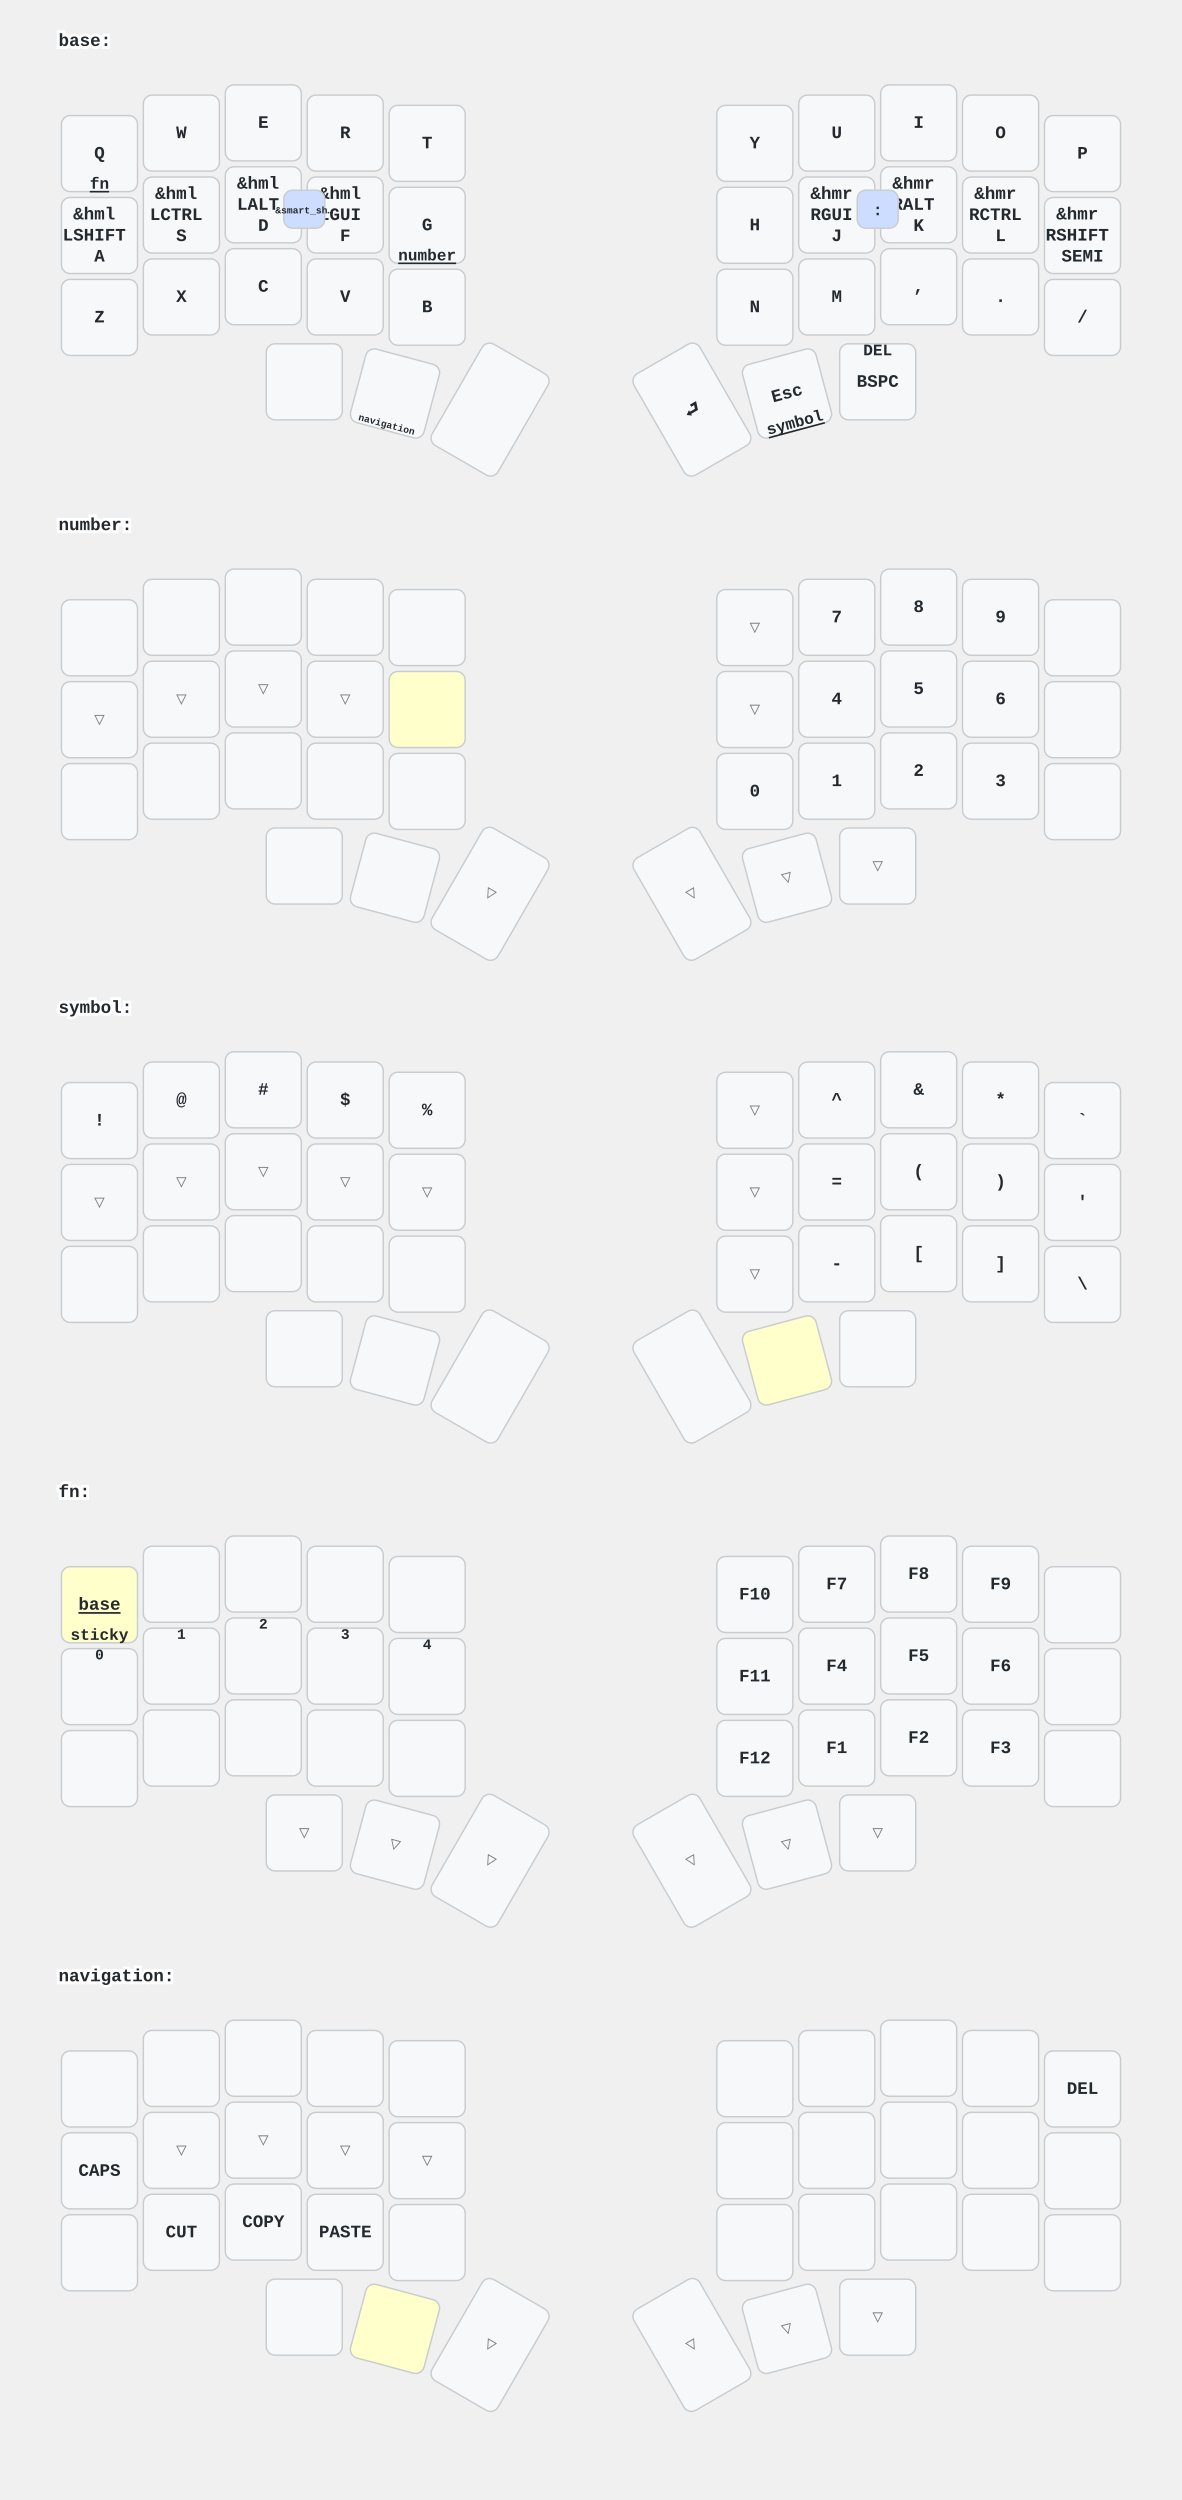
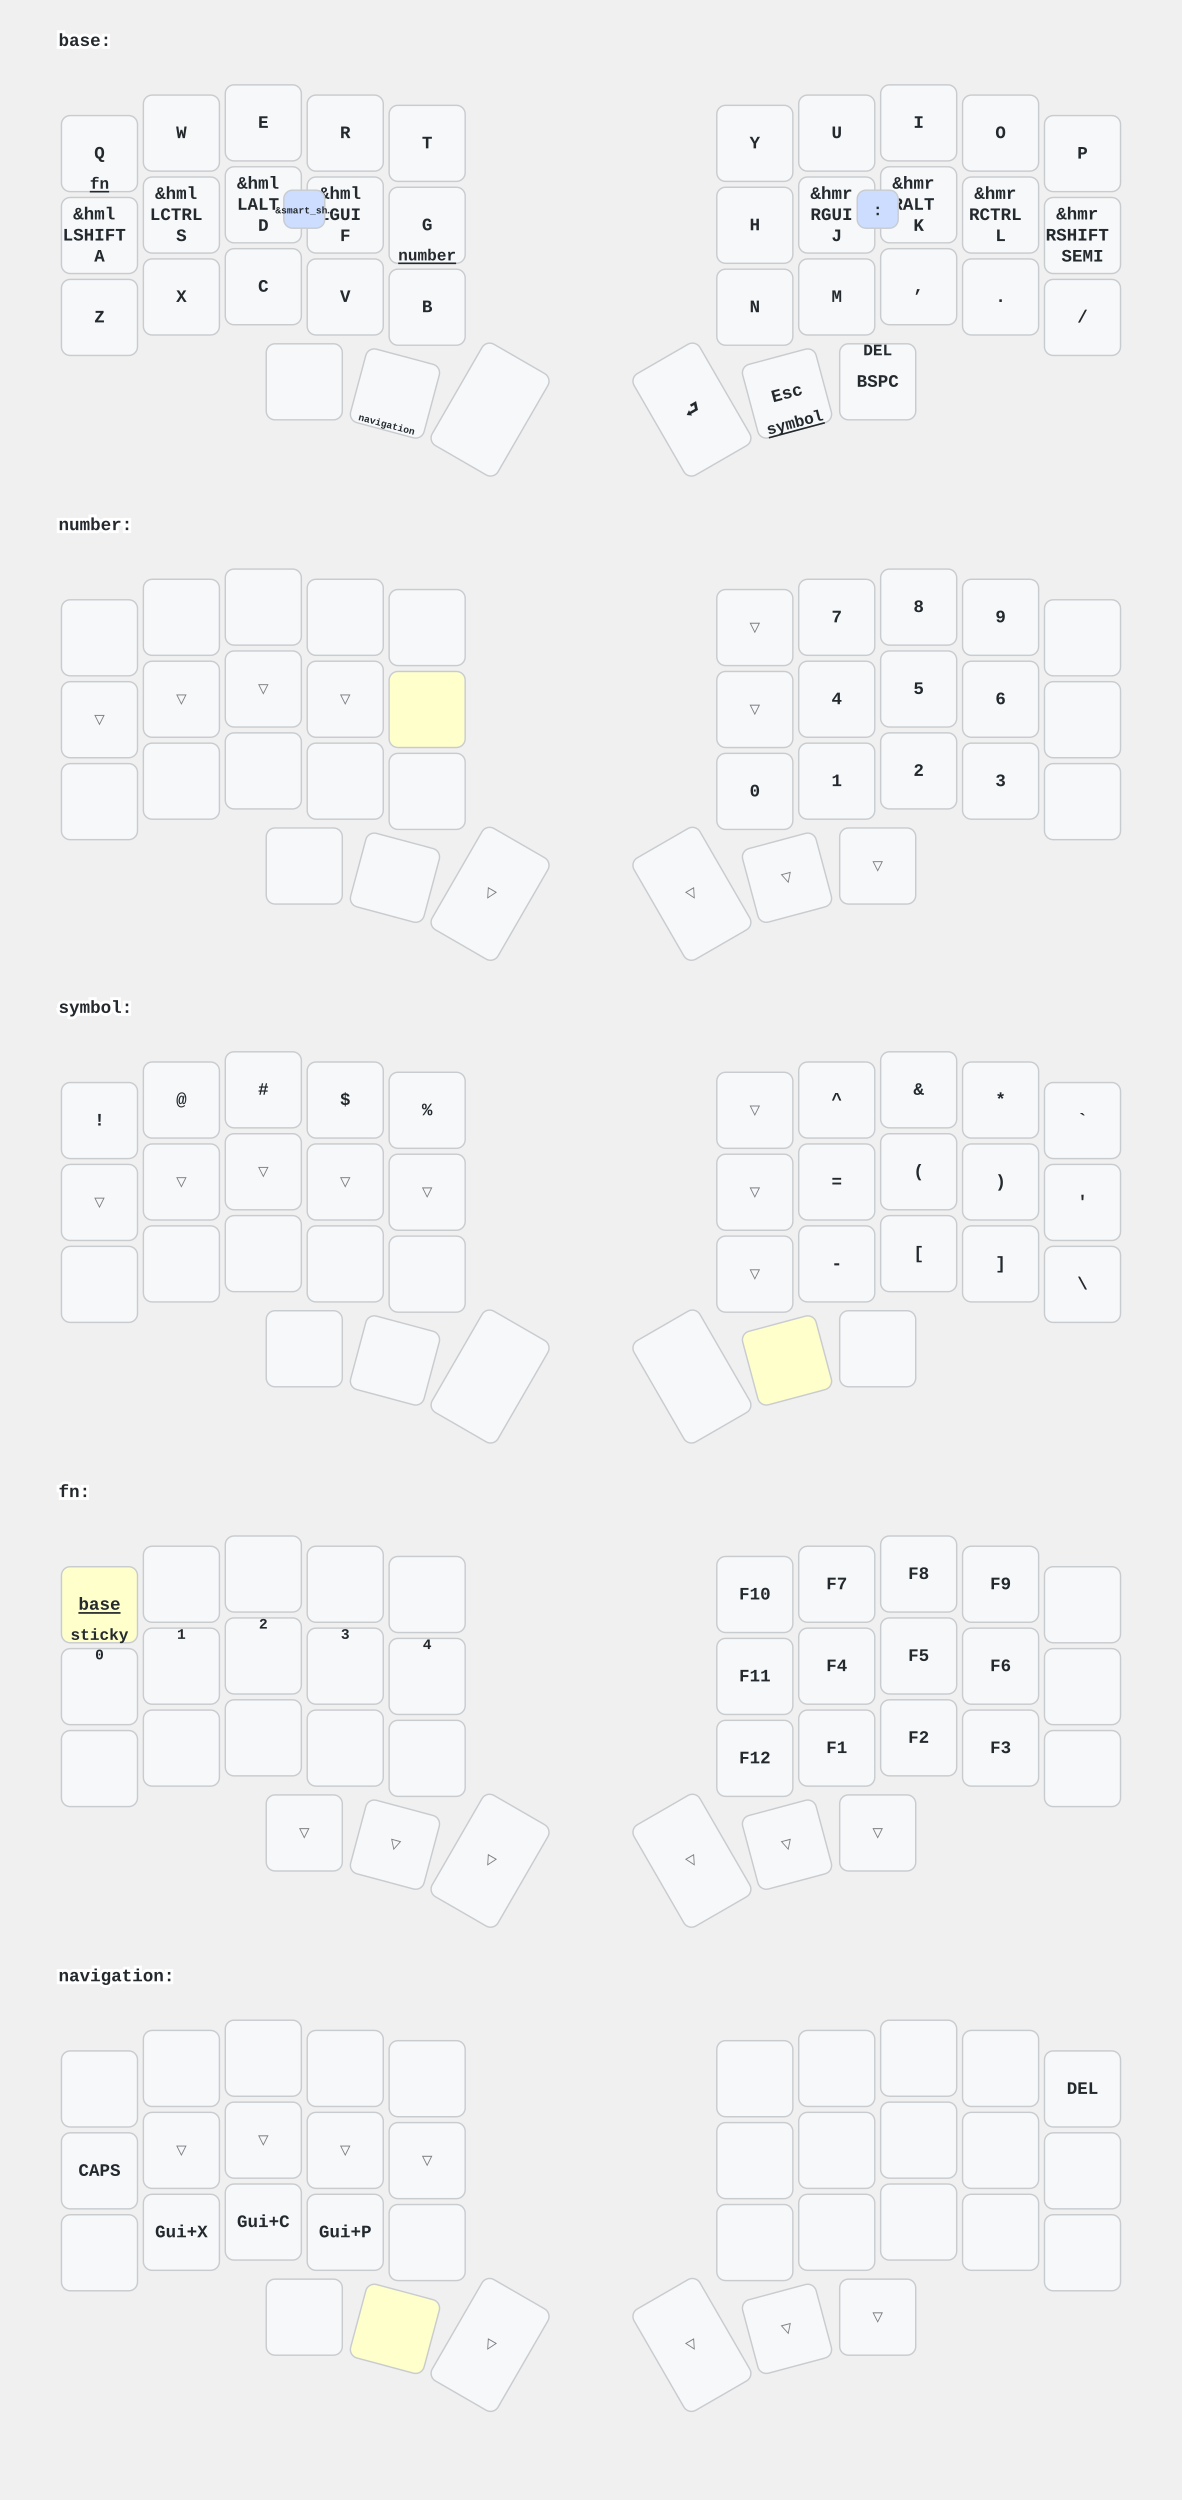
<svg xmlns="http://www.w3.org/2000/svg" xmlns:xlink="http://www.w3.org/1999/xlink" width="808" height="1709" viewBox="0 0 808 1709" class="keymap">
  <defs>/* start glyphs */
<svg id="mdi:apple-keyboard-shift">
      <svg id="mdi-apple-keyboard-shift" viewBox="0 0 24 24">
        <path d="M15,18V12H17.17L12,6.83L6.83,12H9V18H15M12,4L22,14H17V20H7V14H2L12,4Z" />
      </svg>
    </svg>
    <svg id="mdi:arrow-down">
      <svg id="mdi-arrow-down" viewBox="0 0 24 24">
        <path d="M11,4H13V16L18.5,10.5L19.92,11.92L12,19.84L4.08,11.92L5.5,10.5L11,16V4Z" />
      </svg>
    </svg>
    <svg id="mdi:arrow-left">
      <svg id="mdi-arrow-left" viewBox="0 0 24 24">
        <path d="M20,11V13H8L13.5,18.5L12.08,19.92L4.16,12L12.08,4.08L13.5,5.5L8,11H20Z" />
      </svg>
    </svg>
    <svg id="mdi:arrow-right">
      <svg id="mdi-arrow-right" viewBox="0 0 24 24">
        <path d="M4,11V13H16L10.5,18.5L11.92,19.92L19.84,12L11.92,4.08L10.5,5.5L16,11H4Z" />
      </svg>
    </svg>
    <svg id="mdi:arrow-up">
      <svg id="mdi-arrow-up" viewBox="0 0 24 24">
        <path d="M13,20H11V8L5.5,13.5L4.08,12.08L12,4.16L19.92,12.08L18.5,13.5L13,8V20Z" />
      </svg>
    </svg>
    <svg id="mdi:bluetooth">
      <svg id="mdi-bluetooth" viewBox="0 0 24 24">
        <path d="M14.88,16.29L13,18.17V14.41M13,5.83L14.88,7.71L13,9.58M17.71,7.71L12,2H11V9.58L6.41,5L5,6.41L10.59,12L5,17.58L6.41,19L11,14.41V22H12L17.71,16.29L13.41,12L17.71,7.71Z" />
      </svg>
    </svg>
    <svg id="mdi:bluetooth-connect">
      <svg id="mdi-bluetooth-connect" viewBox="0 0 24 24">
        <path d="M19,10L17,12L19,14L21,12M14.88,16.29L13,18.17V14.41M13,5.83L14.88,7.71L13,9.58M17.71,7.71L12,2H11V9.58L6.41,5L5,6.41L10.59,12L5,17.58L6.41,19L11,14.41V22H12L17.71,16.29L13.41,12M7,12L5,10L3,12L5,14L7,12Z" />
      </svg>
    </svg>
    <svg id="mdi:bluetooth-settings">
      <svg id="mdi-bluetooth-settings" viewBox="0 0 24 24">
        <path d="M14.88,14.29L13,16.17V12.41L14.88,14.29M13,3.83L14.88,5.71L13,7.59M17.71,5.71L12,0H11V7.59L6.41,3L5,4.41L10.59,10L5,15.59L6.41,17L11,12.41V20H12L17.71,14.29L13.41,10L17.71,5.71M15,24H17V22H15M7,24H9V22H7M11,24H13V22H11V24Z" />
      </svg>
    </svg>
    <svg id="mdi:close-thick">
      <svg id="mdi-close-thick" viewBox="0 0 24 24">
        <path d="M20 6.91L17.09 4L12 9.09L6.91 4L4 6.91L9.09 12L4 17.09L6.91 20L12 14.91L17.09 20L20 17.09L14.91 12L20 6.91Z" />
      </svg>
    </svg>
    <svg id="mdi:flash">
      <svg id="mdi-flash" viewBox="0 0 24 24">
        <path d="M7,2V13H10V22L17,10H13L17,2H7Z" />
      </svg>
    </svg>
    <svg id="mdi:keyboard">
      <svg id="mdi-keyboard" viewBox="0 0 24 24">
        <path d="M19,10H17V8H19M19,13H17V11H19M16,10H14V8H16M16,13H14V11H16M16,17H8V15H16M7,10H5V8H7M7,13H5V11H7M8,11H10V13H8M8,8H10V10H8M11,11H13V13H11M11,8H13V10H11M20,5H4C2.89,5 2,5.89 2,7V17A2,2 0 0,0 4,19H20A2,2 0 0,0 22,17V7C22,5.89 21.1,5 20,5Z" />
      </svg>
    </svg>
    <svg id="mdi:keyboard-space">
      <svg id="mdi-keyboard-space" viewBox="0 0 24 24">
        <path d="M3 15H5V19H19V15H21V19C21 20.1 20.1 21 19 21H5C3.9 21 3 20.1 3 19V15Z" />
      </svg>
    </svg>
    <svg id="mdi:keyboard-tab">
      <svg id="mdi-keyboard-tab" viewBox="0 0 24 24">
        <path d="M20,18H22V6H20M11.59,7.41L15.17,11H1V13H15.17L11.59,16.58L13,18L19,12L13,6L11.59,7.41Z" />
      </svg>
    </svg>
    <svg id="mdi:micro-sd">
      <svg id="mdi-micro-sd" viewBox="0 0 24 24">
        <path d="M8,2A2,2 0 0,0 6,4V11L4,13V20A2,2 0 0,0 6,22H18A2,2 0 0,0 20,20V4A2,2 0 0,0 18,2H8M9,4H11V8H9V4M12,4H14V8H12V4M15,4H17V8H15V4Z" />
      </svg>
    </svg>
    <svg id="mdi:new-box">
      <svg id="mdi-new-box" viewBox="0 0 24 24">
        <path d="M20,4C21.11,4 22,4.89 22,6V18C22,19.11 21.11,20 20,20H4C2.89,20 2,19.11 2,18V6C2,4.89 2.89,4 4,4H20M8.5,15V9H7.25V12.5L4.75,9H3.5V15H4.75V11.5L7.3,15H8.5M13.5,10.26V9H9.5V15H13.5V13.75H11V12.64H13.5V11.38H11V10.26H13.5M20.5,14V9H19.25V13.5H18.13V10H16.88V13.5H15.75V9H14.5V14A1,1 0 0,0 15.5,15H19.5A1,1 0 0,0 20.5,14Z" />
      </svg>
    </svg>
    <svg id="mdi:usb">
      <svg id="mdi-usb" viewBox="0 0 24 24">
        <path d="M15,7V11H16V13H13V5H15L12,1L9,5H11V13H8V10.93C8.7,10.56 9.2,9.85 9.2,9C9.2,7.78 8.21,6.8 7,6.8C5.78,6.8 4.8,7.78 4.8,9C4.8,9.85 5.3,10.56 6,10.93V13A2,2 0 0,0 8,15H11V18.05C10.29,18.41 9.8,19.15 9.8,20A2.2,2.2 0 0,0 12,22.2A2.2,2.2 0 0,0 14.2,20C14.2,19.15 13.71,18.41 13,18.05V15H16A2,2 0 0,0 18,13V11H19V7H15Z" />
      </svg>
    </svg>
  </defs>/* end glyphs */
<style>/* inherit to force styles through use tags */
svg path {
    fill: inherit;
}

/* font and background color specifications */
svg.keymap {
    font-family: SFMono-Regular,Consolas,Liberation Mono,Menlo,monospace;
    font-size: 14px;
    font-kerning: normal;
    text-rendering: optimizeLegibility;
    fill: #24292e;
}

/* default key styling */
rect.key {
    fill: #f6f8fa;
}

rect.key, rect.combo {
    stroke: #c9cccf;
    stroke-width: 1;
}

/* default key side styling, only used is draw_key_sides is set */
rect.side {
    filter: brightness(90%);
}

/* color accent for combo boxes */
rect.combo, rect.combo-separate {
    fill: #cdf;
}

/* color accent for held keys */
rect.held, rect.combo.held {
    fill: #fdd;
}

/* color accent for ghost (optional) keys */
rect.ghost, rect.combo.ghost {
    stroke-dasharray: 4, 4;
    stroke-width: 2;
}

text {
    text-anchor: middle;
    dominant-baseline: middle;
}

/* styling for layer labels */
text.label {
    font-weight: bold;
    text-anchor: start;
    stroke: white;
    stroke-width: 4;
    paint-order: stroke;
}

/* styling for optional footer */
text.footer {
    text-anchor: end;
    dominant-baseline: auto;
    stroke: white;
    stroke-width: 4;
    paint-order: stroke;
}

/* styling for combo tap, and key non-tap label text */
text.combo, text.hold, text.shifted, text.left, text.right {
    font-size: 11px;
}

text.hold {
    text-anchor: middle;
    dominant-baseline: auto;
}

text.shifted {
    text-anchor: middle;
    dominant-baseline: hanging;
}

text.left {
    text-anchor: start;
}

text.right {
    text-anchor: end;
}

text.layer-activator {
    text-decoration: underline;
}

/* styling for hold/shifted label text in combo box */
text.combo.hold, text.combo.shifted, text.combo.left, text.combo.right {
    font-size: 8px;
}

/* lighter symbol for transparent keys */
text.trans {
    fill: #7b7e81;
}

/* styling for combo dendrons */
path.combo {
    stroke-width: 1;
    stroke: gray;
    fill: none;
}

/* Start Tabler Icons Cleanup */
/* cannot use height/width with glyphs */
.icon-tabler &gt; path {
    fill: inherit;
    stroke: inherit;
    stroke-width: 2;
}
/* hide tabler's default box */
.icon-tabler &gt; path[stroke="none"][fill="none"] {
    visibility: hidden;
}
/* End Tabler Icons Cleanup */

/* For default sytles, see https://github.com/caksoylar/keymap-drawer/blob/main/keymap_drawer/config.py#L85 */

svg.keymap {
  font-family: Ubuntu Mono, Inconsolata, Consolas, Liberation Mono, Menlo, monospace;
  font-size: 12px;
  font-weight: bold;
  text-rendering: optimizeLegibility;
}

/* Color accent for held keys */
rect.held, rect.combo.held {
    fill: #ffc;
}

/* Technique borrowed and extended from https://github.com/englmaxi/zmk-config/blob/master/keymap-drawer/config.yaml */
.sym_sub_text.tap {
  translate: -5px 2px;
  font-size: 20px;
}
.sym_sub_text.shifted {
  translate: 10px 13px;
  font-size: 10px;
  opacity: 1.0;
}
.combo.sym_sub_text.tap {
  translate: -1px 1px;
}
.combo.sym_sub_text.shifted {
  translate: 7px 5px;
  font-size: 10px;
  opacity: 1.0;
}

/* Toggle */
.toggle.shifted {
  translate: -10px 12px;
}

.toggle.hold {
  translate: 13px -23px;
}

/* Variant for tap-dances */
.tap_dance.tap {
  translate: -7px 0px;
  font-size: 12px;
}
.tap_dance.shifted {
  translate: 7px 17px;
  font-size: 12px;
  opacity: 1.0;
}

/* Variant for symbol next to symbol */
.sym_by_sym.tap {
  translate: -6px 0px;
}
.sym_by_sym.shifted {
  translate: 10px 12px;
  opacity: 1.0;
}

.combo.sym_by_sym.tap {
  translate: -35px 0px;
}
.combo.sym_by_sym.shifted {
  translate: 35px 20px;
  opacity: 1.0;
}

.combo.sym_by_sym.hold {
  visibility: hidden;
}

/* hide hold box for combo sym_by_sym */
.combo.sym_by_sym.hold &gt; path[stroke="none"][fill="none"] {
  visibility: hidden;
}
</style>
  <g transform="translate(40, 0)" class="layer-base">
    <text x="0" y="28" class="label" id="base">base:</text>
    <g transform="translate(0, 56)">
      <g transform="translate(28, 49)" class="key keypos-0">
        <rect rx="6" ry="6" x="-26" y="-26" width="52" height="52" class="key" />
        <text x="0" y="0" class="key tap">Q</text>
        <a href="#fn">
          <text x="0" y="24" class="key hold layer-activator">fn</text>
        </a>
      </g>
      <g transform="translate(84, 35)" class="key keypos-1">
        <rect rx="6" ry="6" x="-26" y="-26" width="52" height="52" class="key" />
        <text x="0" y="0" class="key tap">W</text>
      </g>
      <g transform="translate(140, 28)" class="key keypos-2">
        <rect rx="6" ry="6" x="-26" y="-26" width="52" height="52" class="key" />
        <text x="0" y="0" class="key tap">E</text>
      </g>
      <g transform="translate(196, 35)" class="key keypos-3">
        <rect rx="6" ry="6" x="-26" y="-26" width="52" height="52" class="key" />
        <text x="0" y="0" class="key tap">R</text>
      </g>
      <g transform="translate(252, 42)" class="key keypos-4">
        <rect rx="6" ry="6" x="-26" y="-26" width="52" height="52" class="key" />
        <text x="0" y="0" class="key tap">T</text>
      </g>
      <g transform="translate(476, 42)" class="key keypos-5">
        <rect rx="6" ry="6" x="-26" y="-26" width="52" height="52" class="key" />
        <text x="0" y="0" class="key tap">Y</text>
      </g>
      <g transform="translate(532, 35)" class="key keypos-6">
        <rect rx="6" ry="6" x="-26" y="-26" width="52" height="52" class="key" />
        <text x="0" y="0" class="key tap">U</text>
      </g>
      <g transform="translate(588, 28)" class="key keypos-7">
        <rect rx="6" ry="6" x="-26" y="-26" width="52" height="52" class="key" />
        <text x="0" y="0" class="key tap">I</text>
      </g>
      <g transform="translate(644, 35)" class="key keypos-8">
        <rect rx="6" ry="6" x="-26" y="-26" width="52" height="52" class="key" />
        <text x="0" y="0" class="key tap">O</text>
      </g>
      <g transform="translate(700, 49)" class="key keypos-9">
        <rect rx="6" ry="6" x="-26" y="-26" width="52" height="52" class="key" />
        <text x="0" y="0" class="key tap">P</text>
      </g>
      <g transform="translate(28, 105)" class="key keypos-10">
        <rect rx="6" ry="6" x="-26" y="-26" width="52" height="52" class="key" />
        <text x="0" y="0" class="key tap">
          <tspan x="0" dy="-1.2em">&amp;hml</tspan>
          <tspan x="0" dy="1.2em">LSHIFT</tspan>
          <tspan x="0" dy="1.2em">A</tspan>
        </text>
      </g>
      <g transform="translate(84, 91)" class="key keypos-11">
        <rect rx="6" ry="6" x="-26" y="-26" width="52" height="52" class="key" />
        <text x="0" y="0" class="key tap">
          <tspan x="0" dy="-1.2em">&amp;hml</tspan>
          <tspan x="0" dy="1.2em">LCTRL</tspan>
          <tspan x="0" dy="1.2em">S</tspan>
        </text>
      </g>
      <g transform="translate(140, 84)" class="key keypos-12">
        <rect rx="6" ry="6" x="-26" y="-26" width="52" height="52" class="key" />
        <text x="0" y="0" class="key tap">
          <tspan x="0" dy="-1.2em">&amp;hml</tspan>
          <tspan x="0" dy="1.2em">LALT</tspan>
          <tspan x="0" dy="1.2em">D</tspan>
        </text>
      </g>
      <g transform="translate(196, 91)" class="key keypos-13">
        <rect rx="6" ry="6" x="-26" y="-26" width="52" height="52" class="key" />
        <text x="0" y="0" class="key tap">
          <tspan x="0" dy="-1.2em">&amp;hml</tspan>
          <tspan x="0" dy="1.2em">LGUI</tspan>
          <tspan x="0" dy="1.2em">F</tspan>
        </text>
      </g>
      <g transform="translate(252, 98)" class="key keypos-14">
        <rect rx="6" ry="6" x="-26" y="-26" width="52" height="52" class="key" />
        <text x="0" y="0" class="key tap">G</text>
        <a href="#number">
          <text x="0" y="24" class="key hold layer-activator">number</text>
        </a>
      </g>
      <g transform="translate(476, 98)" class="key keypos-15">
        <rect rx="6" ry="6" x="-26" y="-26" width="52" height="52" class="key" />
        <text x="0" y="0" class="key tap">H</text>
      </g>
      <g transform="translate(532, 91)" class="key keypos-16">
        <rect rx="6" ry="6" x="-26" y="-26" width="52" height="52" class="key" />
        <text x="0" y="0" class="key tap">
          <tspan x="0" dy="-1.2em">&amp;hmr</tspan>
          <tspan x="0" dy="1.2em">RGUI</tspan>
          <tspan x="0" dy="1.2em">J</tspan>
        </text>
      </g>
      <g transform="translate(588, 84)" class="key keypos-17">
        <rect rx="6" ry="6" x="-26" y="-26" width="52" height="52" class="key" />
        <text x="0" y="0" class="key tap">
          <tspan x="0" dy="-1.2em">&amp;hmr</tspan>
          <tspan x="0" dy="1.2em">RALT</tspan>
          <tspan x="0" dy="1.2em">K</tspan>
        </text>
      </g>
      <g transform="translate(644, 91)" class="key keypos-18">
        <rect rx="6" ry="6" x="-26" y="-26" width="52" height="52" class="key" />
        <text x="0" y="0" class="key tap">
          <tspan x="0" dy="-1.2em">&amp;hmr</tspan>
          <tspan x="0" dy="1.2em">RCTRL</tspan>
          <tspan x="0" dy="1.2em">L</tspan>
        </text>
      </g>
      <g transform="translate(700, 105)" class="key keypos-19">
        <rect rx="6" ry="6" x="-26" y="-26" width="52" height="52" class="key" />
        <text x="0" y="0" class="key tap">
          <tspan x="0" dy="-1.2em">&amp;hmr</tspan>
          <tspan x="0" dy="1.2em">RSHIFT</tspan>
          <tspan x="0" dy="1.2em">SEMI</tspan>
        </text>
      </g>
      <g transform="translate(28, 161)" class="key keypos-20">
        <rect rx="6" ry="6" x="-26" y="-26" width="52" height="52" class="key" />
        <text x="0" y="0" class="key tap">Z</text>
      </g>
      <g transform="translate(84, 147)" class="key keypos-21">
        <rect rx="6" ry="6" x="-26" y="-26" width="52" height="52" class="key" />
        <text x="0" y="0" class="key tap">X</text>
      </g>
      <g transform="translate(140, 140)" class="key keypos-22">
        <rect rx="6" ry="6" x="-26" y="-26" width="52" height="52" class="key" />
        <text x="0" y="0" class="key tap">C</text>
      </g>
      <g transform="translate(196, 147)" class="key keypos-23">
        <rect rx="6" ry="6" x="-26" y="-26" width="52" height="52" class="key" />
        <text x="0" y="0" class="key tap">V</text>
      </g>
      <g transform="translate(252, 154)" class="key keypos-24">
        <rect rx="6" ry="6" x="-26" y="-26" width="52" height="52" class="key" />
        <text x="0" y="0" class="key tap">B</text>
      </g>
      <g transform="translate(476, 154)" class="key keypos-25">
        <rect rx="6" ry="6" x="-26" y="-26" width="52" height="52" class="key" />
        <text x="0" y="0" class="key tap">N</text>
      </g>
      <g transform="translate(532, 147)" class="key keypos-26">
        <rect rx="6" ry="6" x="-26" y="-26" width="52" height="52" class="key" />
        <text x="0" y="0" class="key tap">M</text>
      </g>
      <g transform="translate(588, 140)" class="key keypos-27">
        <rect rx="6" ry="6" x="-26" y="-26" width="52" height="52" class="key" />
        <text x="0" y="0" class="key tap">,</text>
      </g>
      <g transform="translate(644, 147)" class="key keypos-28">
        <rect rx="6" ry="6" x="-26" y="-26" width="52" height="52" class="key" />
        <text x="0" y="0" class="key tap">.</text>
      </g>
      <g transform="translate(700, 161)" class="key keypos-29">
        <rect rx="6" ry="6" x="-26" y="-26" width="52" height="52" class="key" />
        <text x="0" y="0" class="key tap">/</text>
      </g>
      <g transform="translate(168, 205)" class="key keypos-30">
        <rect rx="6" ry="6" x="-26" y="-26" width="52" height="52" class="key" />
        <use href="#mdi:apple-keyboard-shift" xlink:href="#mdi:apple-keyboard-shift" x="-9" y="-9" height="18" width="18.0" class="key tap glyph mdi:apple-keyboard-shift" />
      </g>
      <g transform="translate(230, 213) rotate(15.0)" class="key keypos-31">
        <rect rx="6" ry="6" x="-26" y="-26" width="52" height="52" class="key" />
        <use href="#mdi:keyboard-tab" xlink:href="#mdi:keyboard-tab" x="-9" y="-9" height="18" width="18.0" class="key tap glyph mdi:keyboard-tab" />
        <a href="#navigation">
          <text x="0" y="24" class="key hold layer-activator">
            <tspan style="font-size: 60%">navigation</tspan>
          </text>
        </a>
      </g>
      <g transform="translate(295, 224) rotate(30.0)" class="key keypos-32">
        <rect rx="6" ry="6" x="-26" y="-40" width="52" height="80" class="key" />
        <use href="#mdi:keyboard-space" xlink:href="#mdi:keyboard-space" x="-9" y="-9" height="18" width="18.0" class="key tap glyph mdi:keyboard-space" />
      </g>
      <g transform="translate(433, 224) rotate(-30.0)" class="key keypos-33">
        <rect rx="6" ry="6" x="-26" y="-40" width="52" height="80" class="key" />
        <text x="0" y="0" class="key tap">⮐</text>
      </g>
      <g transform="translate(498, 213) rotate(-15.0)" class="key keypos-34">
        <rect rx="6" ry="6" x="-26" y="-26" width="52" height="52" class="key" />
        <text x="0" y="0" class="key tap">Esc</text>
        <a href="#symbol">
          <text x="0" y="24" class="key hold layer-activator">symbol</text>
        </a>
      </g>
      <g transform="translate(560, 205)" class="key keypos-35">
        <rect rx="6" ry="6" x="-26" y="-26" width="52" height="52" class="key" />
        <text x="0" y="0" class="key tap">BSPC</text>
        <text x="0" y="-24" class="key shifted">DEL</text>
      </g>
      <g class="combo combopos-0">
        <rect rx="6" ry="6" x="546" y="74" width="28" height="26" class="combo" />
        <text x="560" y="88" class="combo tap">:</text>
      </g>
      <g class="combo combopos-1">
        <rect rx="6" ry="6" x="154" y="74" width="28" height="26" class="combo" />
        <text x="168" y="88" class="combo tap">
          <tspan style="font-size: 60%">&amp;smart_sh…</tspan>
        </text>
      </g>
    </g>
  </g>
  <g transform="translate(40, 331)" class="layer-number">
    <text x="0" y="28" class="label" id="number">number:</text>
    <g transform="translate(0, 56)">
      <g transform="translate(28, 49)" class="key keypos-0">
        <rect rx="6" ry="6" x="-26" y="-26" width="52" height="52" class="key" />
      </g>
      <g transform="translate(84, 35)" class="key keypos-1">
        <rect rx="6" ry="6" x="-26" y="-26" width="52" height="52" class="key" />
      </g>
      <g transform="translate(140, 28)" class="key keypos-2">
        <rect rx="6" ry="6" x="-26" y="-26" width="52" height="52" class="key" />
      </g>
      <g transform="translate(196, 35)" class="key keypos-3">
        <rect rx="6" ry="6" x="-26" y="-26" width="52" height="52" class="key" />
      </g>
      <g transform="translate(252, 42)" class="key keypos-4">
        <rect rx="6" ry="6" x="-26" y="-26" width="52" height="52" class="key" />
      </g>
      <g transform="translate(476, 42)" class="key trans keypos-5">
        <rect rx="6" ry="6" x="-26" y="-26" width="52" height="52" class="key trans" />
        <text x="0" y="0" class="key trans tap">▽</text>
      </g>
      <g transform="translate(532, 35)" class="key keypos-6">
        <rect rx="6" ry="6" x="-26" y="-26" width="52" height="52" class="key" />
        <text x="0" y="0" class="key tap">7</text>
      </g>
      <g transform="translate(588, 28)" class="key keypos-7">
        <rect rx="6" ry="6" x="-26" y="-26" width="52" height="52" class="key" />
        <text x="0" y="0" class="key tap">8</text>
      </g>
      <g transform="translate(644, 35)" class="key keypos-8">
        <rect rx="6" ry="6" x="-26" y="-26" width="52" height="52" class="key" />
        <text x="0" y="0" class="key tap">9</text>
      </g>
      <g transform="translate(700, 49)" class="key keypos-9">
        <rect rx="6" ry="6" x="-26" y="-26" width="52" height="52" class="key" />
      </g>
      <g transform="translate(28, 105)" class="key trans keypos-10">
        <rect rx="6" ry="6" x="-26" y="-26" width="52" height="52" class="key trans" />
        <text x="0" y="0" class="key trans tap">▽</text>
      </g>
      <g transform="translate(84, 91)" class="key trans keypos-11">
        <rect rx="6" ry="6" x="-26" y="-26" width="52" height="52" class="key trans" />
        <text x="0" y="0" class="key trans tap">▽</text>
      </g>
      <g transform="translate(140, 84)" class="key trans keypos-12">
        <rect rx="6" ry="6" x="-26" y="-26" width="52" height="52" class="key trans" />
        <text x="0" y="0" class="key trans tap">▽</text>
      </g>
      <g transform="translate(196, 91)" class="key trans keypos-13">
        <rect rx="6" ry="6" x="-26" y="-26" width="52" height="52" class="key trans" />
        <text x="0" y="0" class="key trans tap">▽</text>
      </g>
      <g transform="translate(252, 98)" class="key held keypos-14">
        <rect rx="6" ry="6" x="-26" y="-26" width="52" height="52" class="key held" />
      </g>
      <g transform="translate(476, 98)" class="key trans keypos-15">
        <rect rx="6" ry="6" x="-26" y="-26" width="52" height="52" class="key trans" />
        <text x="0" y="0" class="key trans tap">▽</text>
      </g>
      <g transform="translate(532, 91)" class="key keypos-16">
        <rect rx="6" ry="6" x="-26" y="-26" width="52" height="52" class="key" />
        <text x="0" y="0" class="key tap">4</text>
      </g>
      <g transform="translate(588, 84)" class="key keypos-17">
        <rect rx="6" ry="6" x="-26" y="-26" width="52" height="52" class="key" />
        <text x="0" y="0" class="key tap">5</text>
      </g>
      <g transform="translate(644, 91)" class="key keypos-18">
        <rect rx="6" ry="6" x="-26" y="-26" width="52" height="52" class="key" />
        <text x="0" y="0" class="key tap">6</text>
      </g>
      <g transform="translate(700, 105)" class="key keypos-19">
        <rect rx="6" ry="6" x="-26" y="-26" width="52" height="52" class="key" />
      </g>
      <g transform="translate(28, 161)" class="key keypos-20">
        <rect rx="6" ry="6" x="-26" y="-26" width="52" height="52" class="key" />
      </g>
      <g transform="translate(84, 147)" class="key keypos-21">
        <rect rx="6" ry="6" x="-26" y="-26" width="52" height="52" class="key" />
      </g>
      <g transform="translate(140, 140)" class="key keypos-22">
        <rect rx="6" ry="6" x="-26" y="-26" width="52" height="52" class="key" />
      </g>
      <g transform="translate(196, 147)" class="key keypos-23">
        <rect rx="6" ry="6" x="-26" y="-26" width="52" height="52" class="key" />
      </g>
      <g transform="translate(252, 154)" class="key keypos-24">
        <rect rx="6" ry="6" x="-26" y="-26" width="52" height="52" class="key" />
      </g>
      <g transform="translate(476, 154)" class="key keypos-25">
        <rect rx="6" ry="6" x="-26" y="-26" width="52" height="52" class="key" />
        <text x="0" y="0" class="key tap">0</text>
      </g>
      <g transform="translate(532, 147)" class="key keypos-26">
        <rect rx="6" ry="6" x="-26" y="-26" width="52" height="52" class="key" />
        <text x="0" y="0" class="key tap">1</text>
      </g>
      <g transform="translate(588, 140)" class="key keypos-27">
        <rect rx="6" ry="6" x="-26" y="-26" width="52" height="52" class="key" />
        <text x="0" y="0" class="key tap">2</text>
      </g>
      <g transform="translate(644, 147)" class="key keypos-28">
        <rect rx="6" ry="6" x="-26" y="-26" width="52" height="52" class="key" />
        <text x="0" y="0" class="key tap">3</text>
      </g>
      <g transform="translate(700, 161)" class="key keypos-29">
        <rect rx="6" ry="6" x="-26" y="-26" width="52" height="52" class="key" />
      </g>
      <g transform="translate(168, 205)" class="key keypos-30">
        <rect rx="6" ry="6" x="-26" y="-26" width="52" height="52" class="key" />
      </g>
      <g transform="translate(230, 213) rotate(15.0)" class="key keypos-31">
        <rect rx="6" ry="6" x="-26" y="-26" width="52" height="52" class="key" />
      </g>
      <g transform="translate(295, 224) rotate(30.0)" class="key trans keypos-32">
        <rect rx="6" ry="6" x="-26" y="-40" width="52" height="80" class="key trans" />
        <text x="0" y="0" class="key trans tap">▽</text>
      </g>
      <g transform="translate(433, 224) rotate(-30.0)" class="key trans keypos-33">
        <rect rx="6" ry="6" x="-26" y="-40" width="52" height="80" class="key trans" />
        <text x="0" y="0" class="key trans tap">▽</text>
      </g>
      <g transform="translate(498, 213) rotate(-15.0)" class="key trans keypos-34">
        <rect rx="6" ry="6" x="-26" y="-26" width="52" height="52" class="key trans" />
        <text x="0" y="0" class="key trans tap">▽</text>
      </g>
      <g transform="translate(560, 205)" class="key trans keypos-35">
        <rect rx="6" ry="6" x="-26" y="-26" width="52" height="52" class="key trans" />
        <text x="0" y="0" class="key trans tap">▽</text>
      </g>
    </g>
  </g>
  <g transform="translate(40, 661)" class="layer-symbol">
    <text x="0" y="28" class="label" id="symbol">symbol:</text>
    <g transform="translate(0, 56)">
      <g transform="translate(28, 49)" class="key keypos-0">
        <rect rx="6" ry="6" x="-26" y="-26" width="52" height="52" class="key" />
        <text x="0" y="0" class="key tap">!</text>
      </g>
      <g transform="translate(84, 35)" class="key keypos-1">
        <rect rx="6" ry="6" x="-26" y="-26" width="52" height="52" class="key" />
        <text x="0" y="0" class="key tap">@</text>
      </g>
      <g transform="translate(140, 28)" class="key keypos-2">
        <rect rx="6" ry="6" x="-26" y="-26" width="52" height="52" class="key" />
        <text x="0" y="0" class="key tap">#</text>
      </g>
      <g transform="translate(196, 35)" class="key keypos-3">
        <rect rx="6" ry="6" x="-26" y="-26" width="52" height="52" class="key" />
        <text x="0" y="0" class="key tap">$</text>
      </g>
      <g transform="translate(252, 42)" class="key keypos-4">
        <rect rx="6" ry="6" x="-26" y="-26" width="52" height="52" class="key" />
        <text x="0" y="0" class="key tap">%</text>
      </g>
      <g transform="translate(476, 42)" class="key trans keypos-5">
        <rect rx="6" ry="6" x="-26" y="-26" width="52" height="52" class="key trans" />
        <text x="0" y="0" class="key trans tap">▽</text>
      </g>
      <g transform="translate(532, 35)" class="key keypos-6">
        <rect rx="6" ry="6" x="-26" y="-26" width="52" height="52" class="key" />
        <text x="0" y="0" class="key tap">^</text>
      </g>
      <g transform="translate(588, 28)" class="key keypos-7">
        <rect rx="6" ry="6" x="-26" y="-26" width="52" height="52" class="key" />
        <text x="0" y="0" class="key tap">&amp;</text>
      </g>
      <g transform="translate(644, 35)" class="key keypos-8">
        <rect rx="6" ry="6" x="-26" y="-26" width="52" height="52" class="key" />
        <text x="0" y="0" class="key tap">*</text>
      </g>
      <g transform="translate(700, 49)" class="key keypos-9">
        <rect rx="6" ry="6" x="-26" y="-26" width="52" height="52" class="key" />
        <text x="0" y="0" class="key tap">`</text>
      </g>
      <g transform="translate(28, 105)" class="key trans keypos-10">
        <rect rx="6" ry="6" x="-26" y="-26" width="52" height="52" class="key trans" />
        <text x="0" y="0" class="key trans tap">▽</text>
      </g>
      <g transform="translate(84, 91)" class="key trans keypos-11">
        <rect rx="6" ry="6" x="-26" y="-26" width="52" height="52" class="key trans" />
        <text x="0" y="0" class="key trans tap">▽</text>
      </g>
      <g transform="translate(140, 84)" class="key trans keypos-12">
        <rect rx="6" ry="6" x="-26" y="-26" width="52" height="52" class="key trans" />
        <text x="0" y="0" class="key trans tap">▽</text>
      </g>
      <g transform="translate(196, 91)" class="key trans keypos-13">
        <rect rx="6" ry="6" x="-26" y="-26" width="52" height="52" class="key trans" />
        <text x="0" y="0" class="key trans tap">▽</text>
      </g>
      <g transform="translate(252, 98)" class="key trans keypos-14">
        <rect rx="6" ry="6" x="-26" y="-26" width="52" height="52" class="key trans" />
        <text x="0" y="0" class="key trans tap">▽</text>
      </g>
      <g transform="translate(476, 98)" class="key trans keypos-15">
        <rect rx="6" ry="6" x="-26" y="-26" width="52" height="52" class="key trans" />
        <text x="0" y="0" class="key trans tap">▽</text>
      </g>
      <g transform="translate(532, 91)" class="key keypos-16">
        <rect rx="6" ry="6" x="-26" y="-26" width="52" height="52" class="key" />
        <text x="0" y="0" class="key tap">=</text>
      </g>
      <g transform="translate(588, 84)" class="key keypos-17">
        <rect rx="6" ry="6" x="-26" y="-26" width="52" height="52" class="key" />
        <text x="0" y="0" class="key tap">(</text>
      </g>
      <g transform="translate(644, 91)" class="key keypos-18">
        <rect rx="6" ry="6" x="-26" y="-26" width="52" height="52" class="key" />
        <text x="0" y="0" class="key tap">)</text>
      </g>
      <g transform="translate(700, 105)" class="key keypos-19">
        <rect rx="6" ry="6" x="-26" y="-26" width="52" height="52" class="key" />
        <text x="0" y="0" class="key tap">'</text>
      </g>
      <g transform="translate(28, 161)" class="key keypos-20">
        <rect rx="6" ry="6" x="-26" y="-26" width="52" height="52" class="key" />
      </g>
      <g transform="translate(84, 147)" class="key keypos-21">
        <rect rx="6" ry="6" x="-26" y="-26" width="52" height="52" class="key" />
      </g>
      <g transform="translate(140, 140)" class="key keypos-22">
        <rect rx="6" ry="6" x="-26" y="-26" width="52" height="52" class="key" />
      </g>
      <g transform="translate(196, 147)" class="key keypos-23">
        <rect rx="6" ry="6" x="-26" y="-26" width="52" height="52" class="key" />
      </g>
      <g transform="translate(252, 154)" class="key keypos-24">
        <rect rx="6" ry="6" x="-26" y="-26" width="52" height="52" class="key" />
      </g>
      <g transform="translate(476, 154)" class="key trans keypos-25">
        <rect rx="6" ry="6" x="-26" y="-26" width="52" height="52" class="key trans" />
        <text x="0" y="0" class="key trans tap">▽</text>
      </g>
      <g transform="translate(532, 147)" class="key keypos-26">
        <rect rx="6" ry="6" x="-26" y="-26" width="52" height="52" class="key" />
        <text x="0" y="0" class="key tap">-</text>
      </g>
      <g transform="translate(588, 140)" class="key keypos-27">
        <rect rx="6" ry="6" x="-26" y="-26" width="52" height="52" class="key" />
        <text x="0" y="0" class="key tap">[</text>
      </g>
      <g transform="translate(644, 147)" class="key keypos-28">
        <rect rx="6" ry="6" x="-26" y="-26" width="52" height="52" class="key" />
        <text x="0" y="0" class="key tap">]</text>
      </g>
      <g transform="translate(700, 161)" class="key keypos-29">
        <rect rx="6" ry="6" x="-26" y="-26" width="52" height="52" class="key" />
        <text x="0" y="0" class="key tap">\</text>
      </g>
      <g transform="translate(168, 205)" class="key keypos-30">
        <rect rx="6" ry="6" x="-26" y="-26" width="52" height="52" class="key" />
      </g>
      <g transform="translate(230, 213) rotate(15.0)" class="key keypos-31">
        <rect rx="6" ry="6" x="-26" y="-26" width="52" height="52" class="key" />
      </g>
      <g transform="translate(295, 224) rotate(30.0)" class="key keypos-32">
        <rect rx="6" ry="6" x="-26" y="-40" width="52" height="80" class="key" />
      </g>
      <g transform="translate(433, 224) rotate(-30.0)" class="key keypos-33">
        <rect rx="6" ry="6" x="-26" y="-40" width="52" height="80" class="key" />
      </g>
      <g transform="translate(498, 213) rotate(-15.0)" class="key held keypos-34">
        <rect rx="6" ry="6" x="-26" y="-26" width="52" height="52" class="key held" />
      </g>
      <g transform="translate(560, 205)" class="key keypos-35">
        <rect rx="6" ry="6" x="-26" y="-26" width="52" height="52" class="key" />
      </g>
    </g>
  </g>
  <g transform="translate(40, 992)" class="layer-fn">
    <text x="0" y="28" class="label" id="fn">fn:</text>
    <g transform="translate(0, 56)">
      <g transform="translate(28, 49)" class="key held keypos-0">
        <rect rx="6" ry="6" x="-26" y="-26" width="52" height="52" class="key held" />
        <a href="#base">
          <text x="0" y="0" class="key held tap layer-activator">base</text>
        </a>
        <text x="0" y="24" class="key held hold">sticky</text>
      </g>
      <g transform="translate(84, 35)" class="key sym_by_sym keypos-1">
        <rect rx="6" ry="6" x="-26" y="-26" width="52" height="52" class="key sym_by_sym" />
        <use href="#mdi:keyboard" xlink:href="#mdi:keyboard" x="-9" y="-9" height="18" width="18.0" class="key sym_by_sym tap glyph mdi:keyboard" />
        <use href="#mdi:usb" xlink:href="#mdi:usb" x="-8" y="-24" height="15" width="15.0" class="key sym_by_sym shifted glyph mdi:usb" />
      </g>
      <g transform="translate(140, 28)" class="key sym_by_sym keypos-2">
        <rect rx="6" ry="6" x="-26" y="-26" width="52" height="52" class="key sym_by_sym" />
        <use href="#mdi:keyboard" xlink:href="#mdi:keyboard" x="-9" y="-9" height="18" width="18.0" class="key sym_by_sym tap glyph mdi:keyboard" />
        <use href="#mdi:bluetooth" xlink:href="#mdi:bluetooth" x="-8" y="-24" height="15" width="15.0" class="key sym_by_sym shifted glyph mdi:bluetooth" />
      </g>
      <g transform="translate(196, 35)" class="key keypos-3">
        <rect rx="6" ry="6" x="-26" y="-26" width="52" height="52" class="key" />
      </g>
      <g transform="translate(252, 42)" class="key sym_sub_text keypos-4">
        <rect rx="6" ry="6" x="-26" y="-26" width="52" height="52" class="key sym_sub_text" />
        <use href="#mdi:bluetooth-settings" xlink:href="#mdi:bluetooth-settings" x="-9" y="-9" height="18" width="18.0" class="key sym_sub_text tap glyph mdi:bluetooth-settings" />
        <use href="#mdi:close-thick" xlink:href="#mdi:close-thick" x="-8" y="-24" height="15" width="15.0" class="key sym_sub_text shifted glyph mdi:close-thick" />
      </g>
      <g transform="translate(476, 42)" class="key keypos-5">
        <rect rx="6" ry="6" x="-26" y="-26" width="52" height="52" class="key" />
        <text x="0" y="0" class="key tap">F10</text>
      </g>
      <g transform="translate(532, 35)" class="key keypos-6">
        <rect rx="6" ry="6" x="-26" y="-26" width="52" height="52" class="key" />
        <text x="0" y="0" class="key tap">F7</text>
      </g>
      <g transform="translate(588, 28)" class="key keypos-7">
        <rect rx="6" ry="6" x="-26" y="-26" width="52" height="52" class="key" />
        <text x="0" y="0" class="key tap">F8</text>
      </g>
      <g transform="translate(644, 35)" class="key keypos-8">
        <rect rx="6" ry="6" x="-26" y="-26" width="52" height="52" class="key" />
        <text x="0" y="0" class="key tap">F9</text>
      </g>
      <g transform="translate(700, 49)" class="key keypos-9">
        <rect rx="6" ry="6" x="-26" y="-26" width="52" height="52" class="key" />
      </g>
      <g transform="translate(28, 105)" class="key sym_sub_text keypos-10">
        <rect rx="6" ry="6" x="-26" y="-26" width="52" height="52" class="key sym_sub_text" />
        <use href="#mdi:bluetooth-connect" xlink:href="#mdi:bluetooth-connect" x="-9" y="-9" height="18" width="18.0" class="key sym_sub_text tap glyph mdi:bluetooth-connect" />
        <text x="0" y="-24" class="key sym_sub_text shifted">0</text>
      </g>
      <g transform="translate(84, 91)" class="key sym_sub_text keypos-11">
        <rect rx="6" ry="6" x="-26" y="-26" width="52" height="52" class="key sym_sub_text" />
        <use href="#mdi:bluetooth-connect" xlink:href="#mdi:bluetooth-connect" x="-9" y="-9" height="18" width="18.0" class="key sym_sub_text tap glyph mdi:bluetooth-connect" />
        <text x="0" y="-24" class="key sym_sub_text shifted">1</text>
      </g>
      <g transform="translate(140, 84)" class="key sym_sub_text keypos-12">
        <rect rx="6" ry="6" x="-26" y="-26" width="52" height="52" class="key sym_sub_text" />
        <use href="#mdi:bluetooth-connect" xlink:href="#mdi:bluetooth-connect" x="-9" y="-9" height="18" width="18.0" class="key sym_sub_text tap glyph mdi:bluetooth-connect" />
        <text x="0" y="-24" class="key sym_sub_text shifted">2</text>
      </g>
      <g transform="translate(196, 91)" class="key sym_sub_text keypos-13">
        <rect rx="6" ry="6" x="-26" y="-26" width="52" height="52" class="key sym_sub_text" />
        <use href="#mdi:bluetooth-connect" xlink:href="#mdi:bluetooth-connect" x="-9" y="-9" height="18" width="18.0" class="key sym_sub_text tap glyph mdi:bluetooth-connect" />
        <text x="0" y="-24" class="key sym_sub_text shifted">3</text>
      </g>
      <g transform="translate(252, 98)" class="key sym_sub_text keypos-14">
        <rect rx="6" ry="6" x="-26" y="-26" width="52" height="52" class="key sym_sub_text" />
        <use href="#mdi:bluetooth-connect" xlink:href="#mdi:bluetooth-connect" x="-9" y="-9" height="18" width="18.0" class="key sym_sub_text tap glyph mdi:bluetooth-connect" />
        <text x="0" y="-24" class="key sym_sub_text shifted">4</text>
      </g>
      <g transform="translate(476, 98)" class="key keypos-15">
        <rect rx="6" ry="6" x="-26" y="-26" width="52" height="52" class="key" />
        <text x="0" y="0" class="key tap">F11</text>
      </g>
      <g transform="translate(532, 91)" class="key keypos-16">
        <rect rx="6" ry="6" x="-26" y="-26" width="52" height="52" class="key" />
        <text x="0" y="0" class="key tap">F4</text>
      </g>
      <g transform="translate(588, 84)" class="key keypos-17">
        <rect rx="6" ry="6" x="-26" y="-26" width="52" height="52" class="key" />
        <text x="0" y="0" class="key tap">F5</text>
      </g>
      <g transform="translate(644, 91)" class="key keypos-18">
        <rect rx="6" ry="6" x="-26" y="-26" width="52" height="52" class="key" />
        <text x="0" y="0" class="key tap">F6</text>
      </g>
      <g transform="translate(700, 105)" class="key keypos-19">
        <rect rx="6" ry="6" x="-26" y="-26" width="52" height="52" class="key" />
      </g>
      <g transform="translate(28, 161)" class="key sym_by_sym keypos-20">
        <rect rx="6" ry="6" x="-26" y="-26" width="52" height="52" class="key sym_by_sym" />
        <use href="#mdi:flash" xlink:href="#mdi:flash" x="-9" y="-9" height="18" width="18.0" class="key sym_by_sym tap glyph mdi:flash" />
        <use href="#mdi:new-box" xlink:href="#mdi:new-box" x="-8" y="9" height="15" width="15.0" class="key sym_by_sym hold glyph mdi:new-box" />
        <use href="#mdi:micro-sd" xlink:href="#mdi:micro-sd" x="-8" y="-24" height="15" width="15.0" class="key sym_by_sym shifted glyph mdi:micro-sd" />
      </g>
      <g transform="translate(84, 147)" class="key keypos-21">
        <rect rx="6" ry="6" x="-26" y="-26" width="52" height="52" class="key" />
      </g>
      <g transform="translate(140, 140)" class="key keypos-22">
        <rect rx="6" ry="6" x="-26" y="-26" width="52" height="52" class="key" />
      </g>
      <g transform="translate(196, 147)" class="key keypos-23">
        <rect rx="6" ry="6" x="-26" y="-26" width="52" height="52" class="key" />
      </g>
      <g transform="translate(252, 154)" class="key keypos-24">
        <rect rx="6" ry="6" x="-26" y="-26" width="52" height="52" class="key" />
      </g>
      <g transform="translate(476, 154)" class="key keypos-25">
        <rect rx="6" ry="6" x="-26" y="-26" width="52" height="52" class="key" />
        <text x="0" y="0" class="key tap">F12</text>
      </g>
      <g transform="translate(532, 147)" class="key keypos-26">
        <rect rx="6" ry="6" x="-26" y="-26" width="52" height="52" class="key" />
        <text x="0" y="0" class="key tap">F1</text>
      </g>
      <g transform="translate(588, 140)" class="key keypos-27">
        <rect rx="6" ry="6" x="-26" y="-26" width="52" height="52" class="key" />
        <text x="0" y="0" class="key tap">F2</text>
      </g>
      <g transform="translate(644, 147)" class="key keypos-28">
        <rect rx="6" ry="6" x="-26" y="-26" width="52" height="52" class="key" />
        <text x="0" y="0" class="key tap">F3</text>
      </g>
      <g transform="translate(700, 161)" class="key keypos-29">
        <rect rx="6" ry="6" x="-26" y="-26" width="52" height="52" class="key" />
      </g>
      <g transform="translate(168, 205)" class="key trans keypos-30">
        <rect rx="6" ry="6" x="-26" y="-26" width="52" height="52" class="key trans" />
        <text x="0" y="0" class="key trans tap">▽</text>
      </g>
      <g transform="translate(230, 213) rotate(15.0)" class="key trans keypos-31">
        <rect rx="6" ry="6" x="-26" y="-26" width="52" height="52" class="key trans" />
        <text x="0" y="0" class="key trans tap">▽</text>
      </g>
      <g transform="translate(295, 224) rotate(30.0)" class="key trans keypos-32">
        <rect rx="6" ry="6" x="-26" y="-40" width="52" height="80" class="key trans" />
        <text x="0" y="0" class="key trans tap">▽</text>
      </g>
      <g transform="translate(433, 224) rotate(-30.0)" class="key trans keypos-33">
        <rect rx="6" ry="6" x="-26" y="-40" width="52" height="80" class="key trans" />
        <text x="0" y="0" class="key trans tap">▽</text>
      </g>
      <g transform="translate(498, 213) rotate(-15.0)" class="key trans keypos-34">
        <rect rx="6" ry="6" x="-26" y="-26" width="52" height="52" class="key trans" />
        <text x="0" y="0" class="key trans tap">▽</text>
      </g>
      <g transform="translate(560, 205)" class="key trans keypos-35">
        <rect rx="6" ry="6" x="-26" y="-26" width="52" height="52" class="key trans" />
        <text x="0" y="0" class="key trans tap">▽</text>
      </g>
    </g>
  </g>
  <g transform="translate(40, 1323)" class="layer-navigation">
    <text x="0" y="28" class="label" id="navigation">navigation:</text>
    <g transform="translate(0, 56)">
      <g transform="translate(28, 49)" class="key keypos-0">
        <rect rx="6" ry="6" x="-26" y="-26" width="52" height="52" class="key" />
      </g>
      <g transform="translate(84, 35)" class="key keypos-1">
        <rect rx="6" ry="6" x="-26" y="-26" width="52" height="52" class="key" />
      </g>
      <g transform="translate(140, 28)" class="key keypos-2">
        <rect rx="6" ry="6" x="-26" y="-26" width="52" height="52" class="key" />
      </g>
      <g transform="translate(196, 35)" class="key keypos-3">
        <rect rx="6" ry="6" x="-26" y="-26" width="52" height="52" class="key" />
      </g>
      <g transform="translate(252, 42)" class="key keypos-4">
        <rect rx="6" ry="6" x="-26" y="-26" width="52" height="52" class="key" />
      </g>
      <g transform="translate(476, 42)" class="key keypos-5">
        <rect rx="6" ry="6" x="-26" y="-26" width="52" height="52" class="key" />
      </g>
      <g transform="translate(532, 35)" class="key keypos-6">
        <rect rx="6" ry="6" x="-26" y="-26" width="52" height="52" class="key" />
      </g>
      <g transform="translate(588, 28)" class="key keypos-7">
        <rect rx="6" ry="6" x="-26" y="-26" width="52" height="52" class="key" />
      </g>
      <g transform="translate(644, 35)" class="key keypos-8">
        <rect rx="6" ry="6" x="-26" y="-26" width="52" height="52" class="key" />
      </g>
      <g transform="translate(700, 49)" class="key keypos-9">
        <rect rx="6" ry="6" x="-26" y="-26" width="52" height="52" class="key" />
        <text x="0" y="0" class="key tap">DEL</text>
      </g>
      <g transform="translate(28, 105)" class="key keypos-10">
        <rect rx="6" ry="6" x="-26" y="-26" width="52" height="52" class="key" />
        <text x="0" y="0" class="key tap">CAPS</text>
      </g>
      <g transform="translate(84, 91)" class="key trans keypos-11">
        <rect rx="6" ry="6" x="-26" y="-26" width="52" height="52" class="key trans" />
        <text x="0" y="0" class="key trans tap">▽</text>
      </g>
      <g transform="translate(140, 84)" class="key trans keypos-12">
        <rect rx="6" ry="6" x="-26" y="-26" width="52" height="52" class="key trans" />
        <text x="0" y="0" class="key trans tap">▽</text>
      </g>
      <g transform="translate(196, 91)" class="key trans keypos-13">
        <rect rx="6" ry="6" x="-26" y="-26" width="52" height="52" class="key trans" />
        <text x="0" y="0" class="key trans tap">▽</text>
      </g>
      <g transform="translate(252, 98)" class="key trans keypos-14">
        <rect rx="6" ry="6" x="-26" y="-26" width="52" height="52" class="key trans" />
        <text x="0" y="0" class="key trans tap">▽</text>
      </g>
      <g transform="translate(476, 98)" class="key keypos-15">
        <rect rx="6" ry="6" x="-26" y="-26" width="52" height="52" class="key" />
        <use href="#mdi:arrow-left" xlink:href="#mdi:arrow-left" x="-9" y="-9" height="18" width="18.0" class="key tap glyph mdi:arrow-left" />
      </g>
      <g transform="translate(532, 91)" class="key keypos-16">
        <rect rx="6" ry="6" x="-26" y="-26" width="52" height="52" class="key" />
        <use href="#mdi:arrow-down" xlink:href="#mdi:arrow-down" x="-9" y="-9" height="18" width="18.0" class="key tap glyph mdi:arrow-down" />
      </g>
      <g transform="translate(588, 84)" class="key keypos-17">
        <rect rx="6" ry="6" x="-26" y="-26" width="52" height="52" class="key" />
        <use href="#mdi:arrow-up" xlink:href="#mdi:arrow-up" x="-9" y="-9" height="18" width="18.0" class="key tap glyph mdi:arrow-up" />
      </g>
      <g transform="translate(644, 91)" class="key keypos-18">
        <rect rx="6" ry="6" x="-26" y="-26" width="52" height="52" class="key" />
        <use href="#mdi:arrow-right" xlink:href="#mdi:arrow-right" x="-9" y="-9" height="18" width="18.0" class="key tap glyph mdi:arrow-right" />
      </g>
      <g transform="translate(700, 105)" class="key keypos-19">
        <rect rx="6" ry="6" x="-26" y="-26" width="52" height="52" class="key" />
      </g>
      <g transform="translate(28, 161)" class="key keypos-20">
        <rect rx="6" ry="6" x="-26" y="-26" width="52" height="52" class="key" />
      </g>
      <g transform="translate(84, 147)" class="key keypos-21">
        <rect rx="6" ry="6" x="-26" y="-26" width="52" height="52" class="key" />
-         <text x="0" y="0" class="key tap">CUT</text>
+         <text x="0" y="0" class="key tap">Gui+X</text>
      </g>
      <g transform="translate(140, 140)" class="key keypos-22">
        <rect rx="6" ry="6" x="-26" y="-26" width="52" height="52" class="key" />
-         <text x="0" y="0" class="key tap">COPY</text>
+         <text x="0" y="0" class="key tap">Gui+C</text>
      </g>
      <g transform="translate(196, 147)" class="key keypos-23">
        <rect rx="6" ry="6" x="-26" y="-26" width="52" height="52" class="key" />
-         <text x="0" y="0" class="key tap">PASTE</text>
+         <text x="0" y="0" class="key tap">Gui+P</text>
      </g>
      <g transform="translate(252, 154)" class="key keypos-24">
        <rect rx="6" ry="6" x="-26" y="-26" width="52" height="52" class="key" />
      </g>
      <g transform="translate(476, 154)" class="key keypos-25">
        <rect rx="6" ry="6" x="-26" y="-26" width="52" height="52" class="key" />
      </g>
      <g transform="translate(532, 147)" class="key keypos-26">
        <rect rx="6" ry="6" x="-26" y="-26" width="52" height="52" class="key" />
      </g>
      <g transform="translate(588, 140)" class="key keypos-27">
        <rect rx="6" ry="6" x="-26" y="-26" width="52" height="52" class="key" />
      </g>
      <g transform="translate(644, 147)" class="key keypos-28">
        <rect rx="6" ry="6" x="-26" y="-26" width="52" height="52" class="key" />
      </g>
      <g transform="translate(700, 161)" class="key keypos-29">
        <rect rx="6" ry="6" x="-26" y="-26" width="52" height="52" class="key" />
      </g>
      <g transform="translate(168, 205)" class="key keypos-30">
        <rect rx="6" ry="6" x="-26" y="-26" width="52" height="52" class="key" />
      </g>
      <g transform="translate(230, 213) rotate(15.0)" class="key held keypos-31">
        <rect rx="6" ry="6" x="-26" y="-26" width="52" height="52" class="key held" />
      </g>
      <g transform="translate(295, 224) rotate(30.0)" class="key trans keypos-32">
        <rect rx="6" ry="6" x="-26" y="-40" width="52" height="80" class="key trans" />
        <text x="0" y="0" class="key trans tap">▽</text>
      </g>
      <g transform="translate(433, 224) rotate(-30.0)" class="key trans keypos-33">
        <rect rx="6" ry="6" x="-26" y="-40" width="52" height="80" class="key trans" />
        <text x="0" y="0" class="key trans tap">▽</text>
      </g>
      <g transform="translate(498, 213) rotate(-15.0)" class="key trans keypos-34">
        <rect rx="6" ry="6" x="-26" y="-26" width="52" height="52" class="key trans" />
        <text x="0" y="0" class="key trans tap">▽</text>
      </g>
      <g transform="translate(560, 205)" class="key trans keypos-35">
        <rect rx="6" ry="6" x="-26" y="-26" width="52" height="52" class="key trans" />
        <text x="0" y="0" class="key trans tap">▽</text>
      </g>
    </g>
  </g>
</svg>
